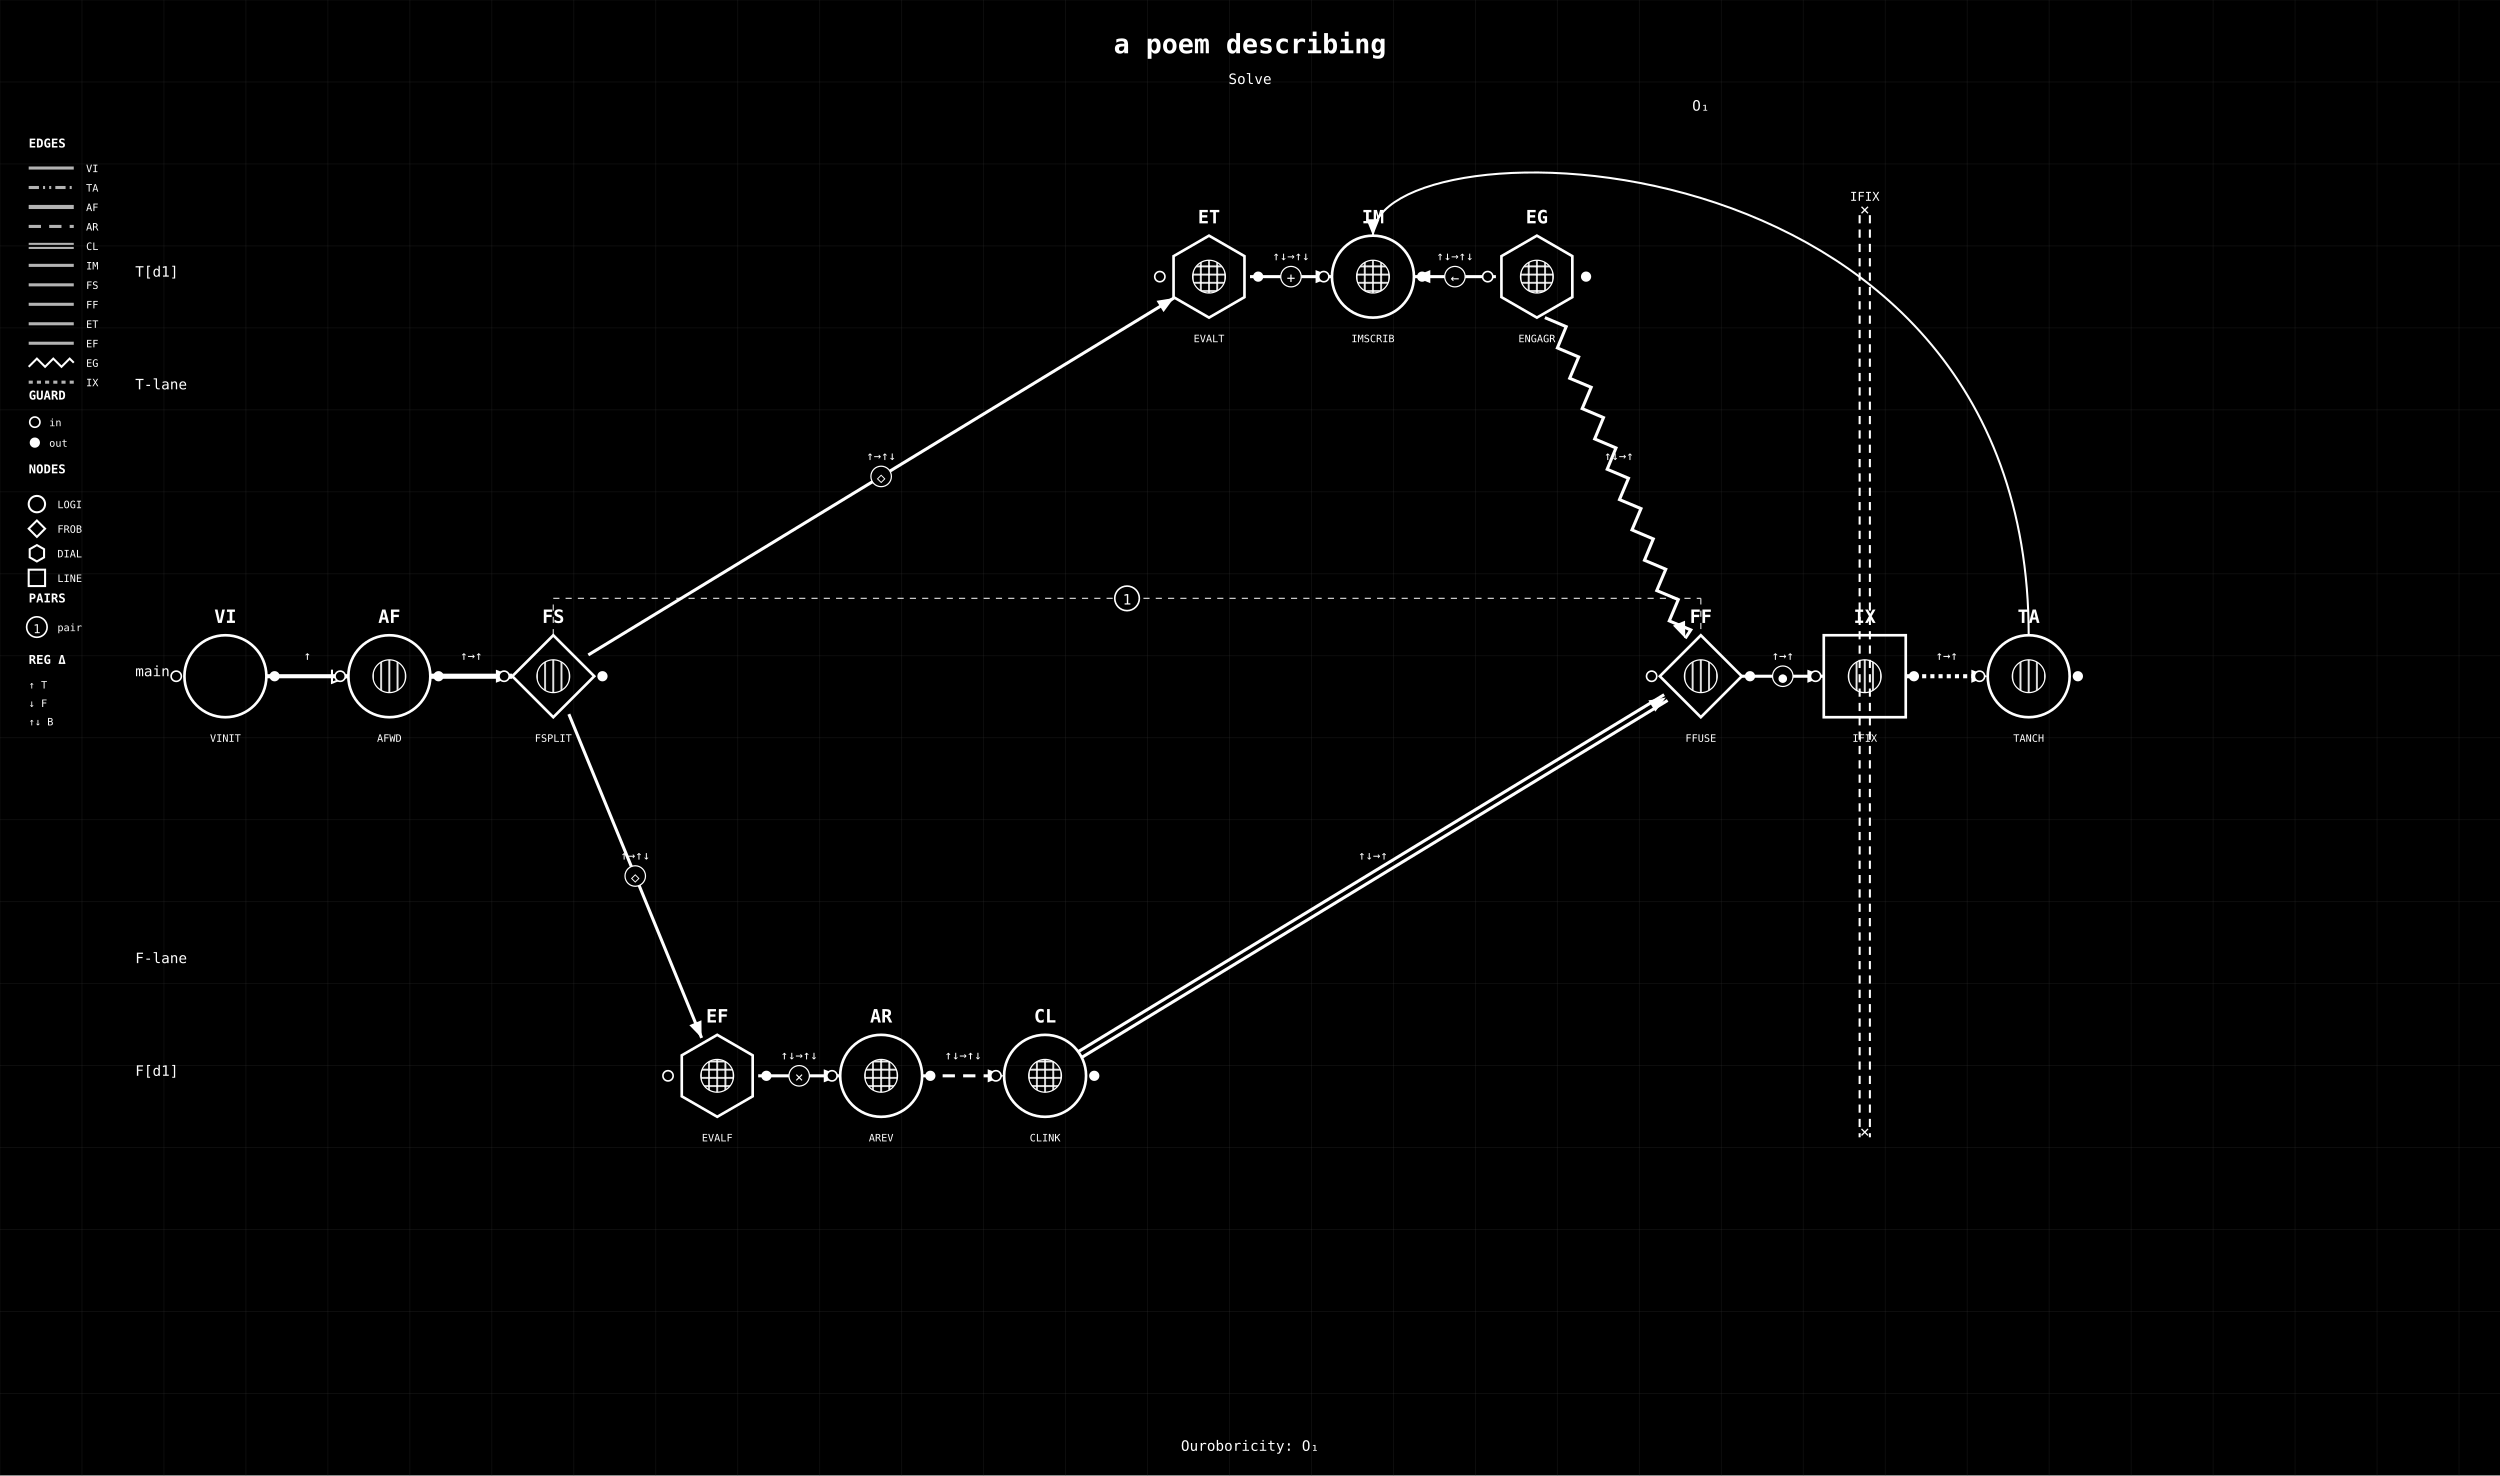
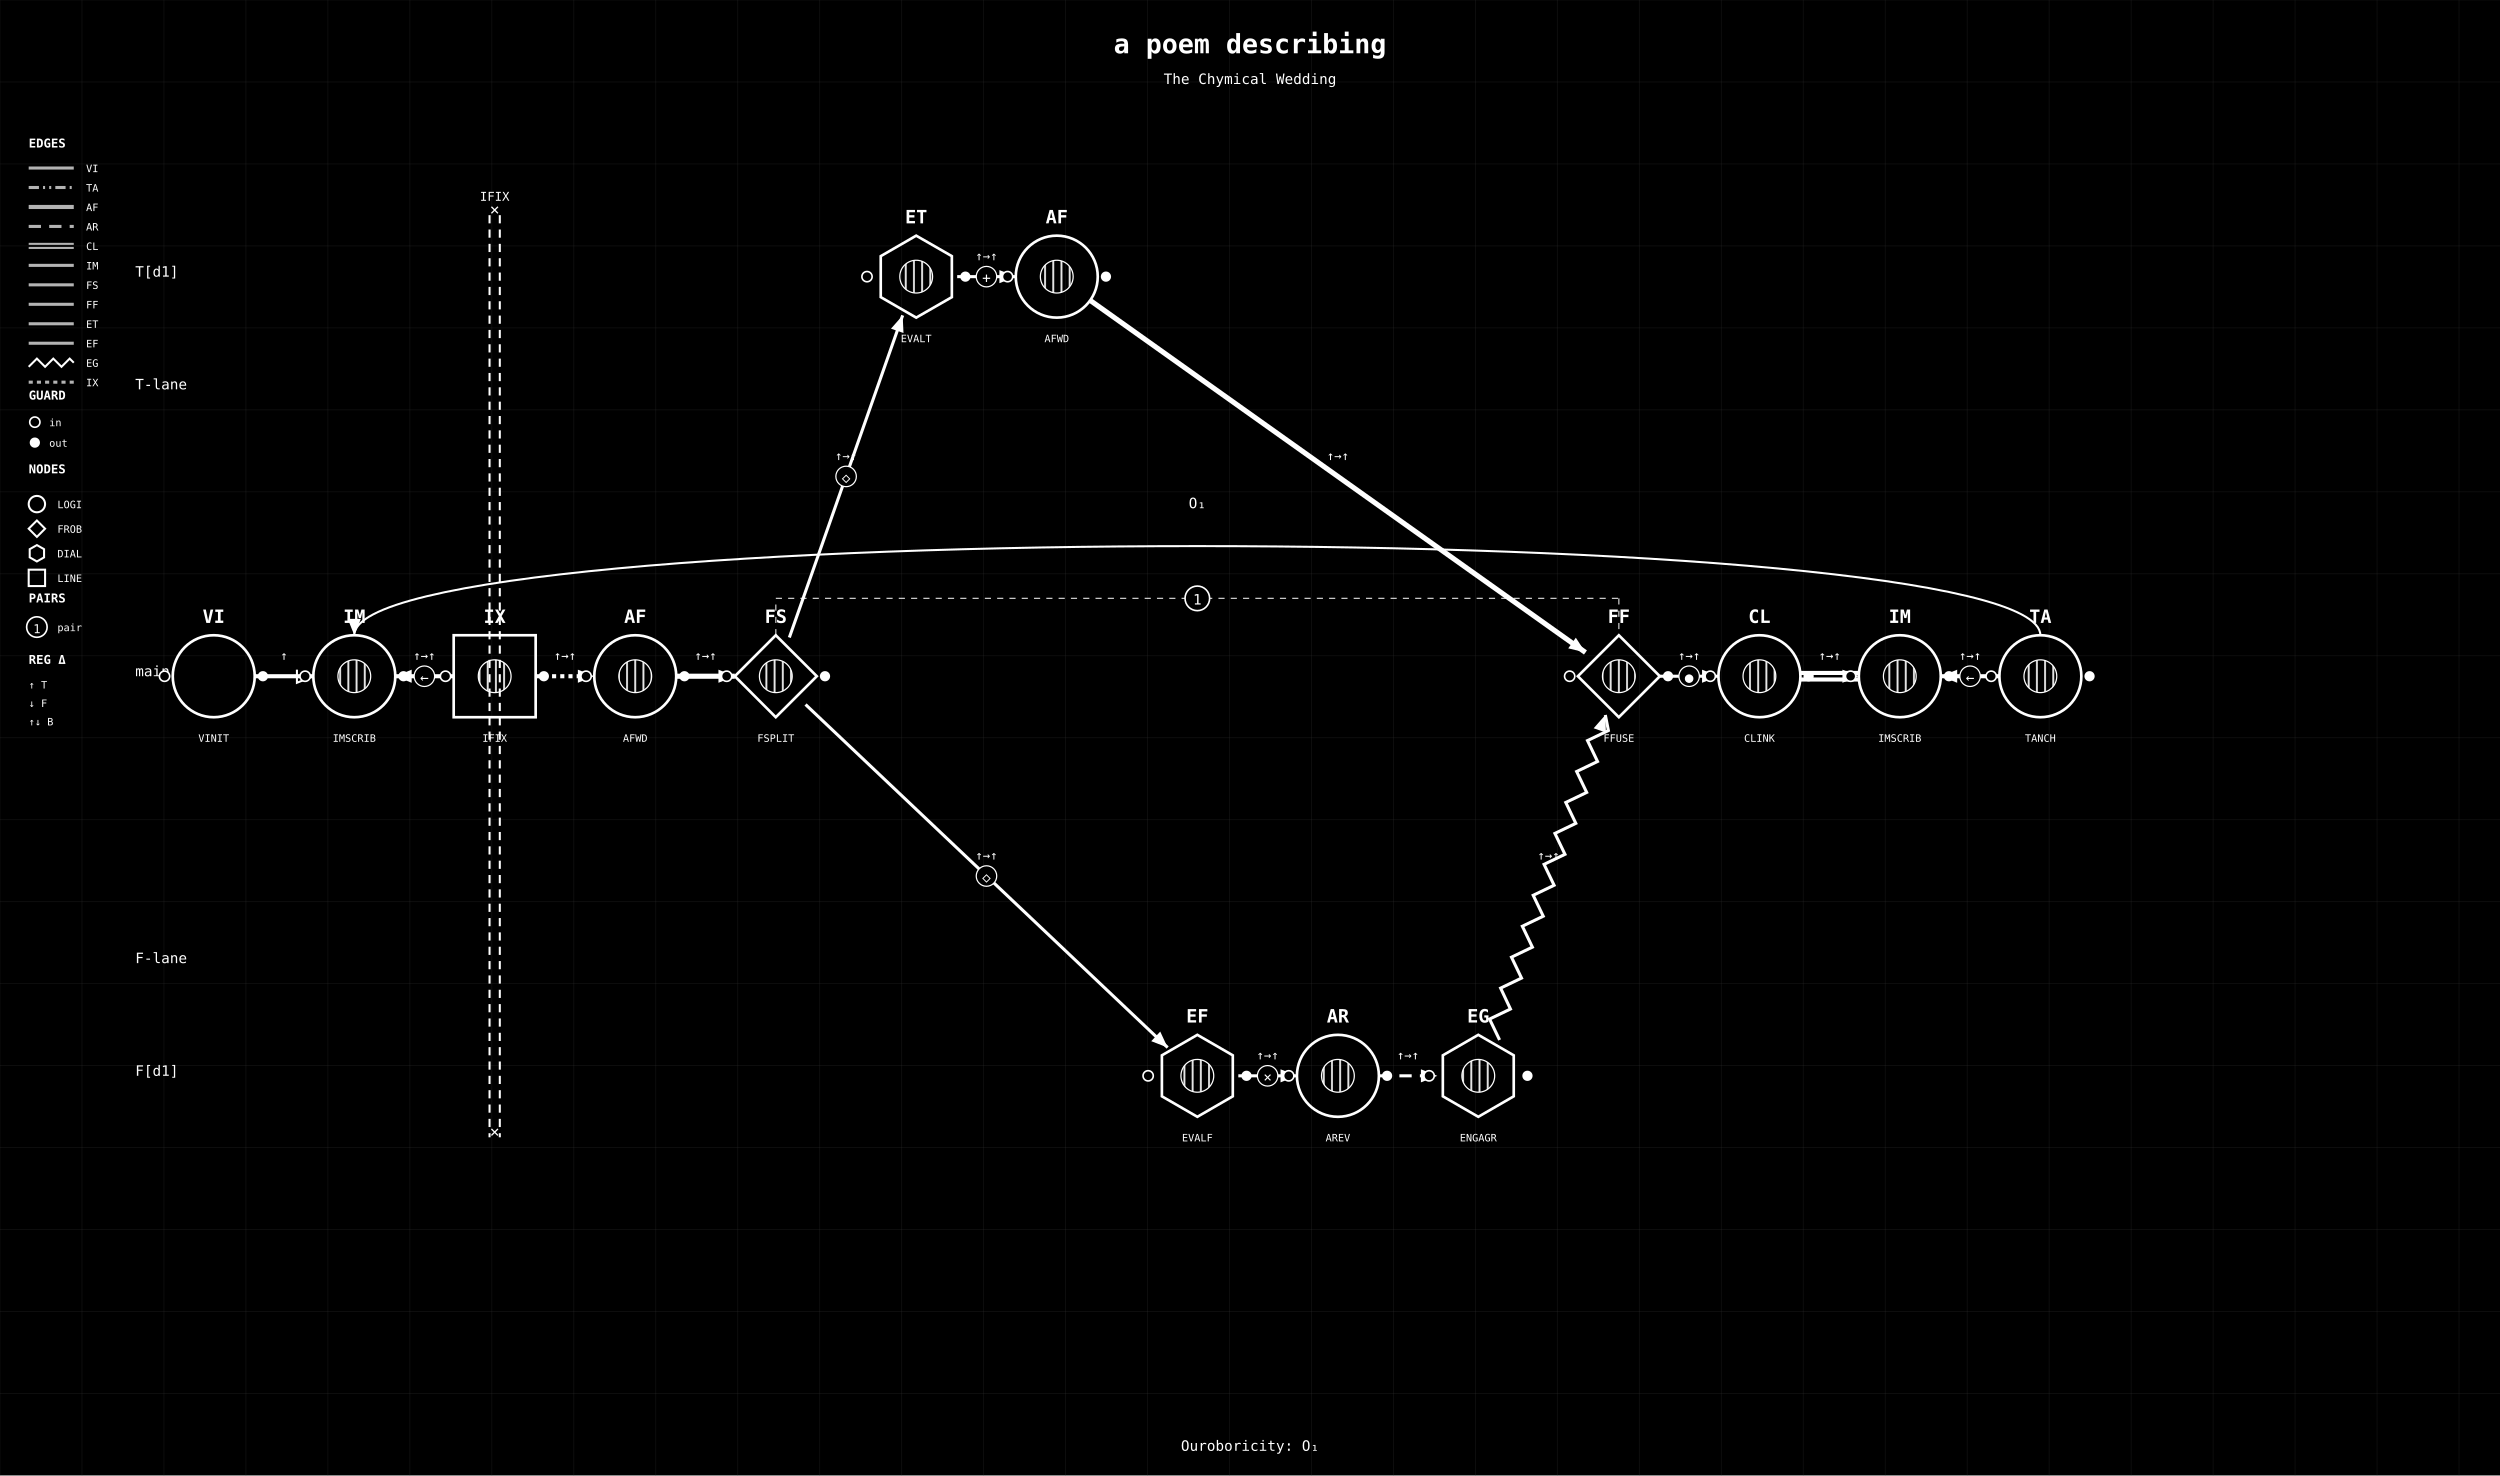
<svg xmlns="http://www.w3.org/2000/svg" viewBox="0 0 1220 720">
  <rect width="1220" height="720" fill="#000000" />
  <defs>
    <pattern id="hatch-T" width="4" height="4" patternUnits="userSpaceOnUse">
      <path d="M2,0 L2,4" stroke="#ffffff" stroke-width="0.8" />
    </pattern>
    <pattern id="hatch-F" width="4" height="4" patternUnits="userSpaceOnUse">
      <path d="M0,2 L4,2" stroke="#ffffff" stroke-width="0.8" />
    </pattern>
    <pattern id="hatch-B" width="4" height="4" patternUnits="userSpaceOnUse">
      <path d="M2,0 L2,4 M0,2 L4,2" stroke="#ffffff" stroke-width="0.8" />
    </pattern>
  </defs>
  <line x1="0.0" y1="0.0" x2="0.0" y2="720.0" stroke="#333333" stroke-width="0.4" opacity="0.3" />
  <line x1="40.0" y1="0.0" x2="40.0" y2="720.0" stroke="#333333" stroke-width="0.4" opacity="0.3" />
  <line x1="80.0" y1="0.0" x2="80.0" y2="720.0" stroke="#333333" stroke-width="0.4" opacity="0.3" />
  <line x1="120.0" y1="0.0" x2="120.0" y2="720.0" stroke="#333333" stroke-width="0.4" opacity="0.3" />
  <line x1="160.0" y1="0.0" x2="160.0" y2="720.0" stroke="#333333" stroke-width="0.4" opacity="0.3" />
  <line x1="200.0" y1="0.0" x2="200.0" y2="720.0" stroke="#333333" stroke-width="0.4" opacity="0.3" />
  <line x1="240.0" y1="0.0" x2="240.0" y2="720.0" stroke="#333333" stroke-width="0.4" opacity="0.3" />
  <line x1="280.0" y1="0.0" x2="280.0" y2="720.0" stroke="#333333" stroke-width="0.4" opacity="0.3" />
  <line x1="320.0" y1="0.0" x2="320.0" y2="720.0" stroke="#333333" stroke-width="0.4" opacity="0.3" />
  <line x1="360.0" y1="0.0" x2="360.0" y2="720.0" stroke="#333333" stroke-width="0.4" opacity="0.3" />
  <line x1="400.0" y1="0.0" x2="400.0" y2="720.0" stroke="#333333" stroke-width="0.4" opacity="0.3" />
  <line x1="440.0" y1="0.0" x2="440.0" y2="720.0" stroke="#333333" stroke-width="0.4" opacity="0.3" />
  <line x1="480.0" y1="0.0" x2="480.0" y2="720.0" stroke="#333333" stroke-width="0.4" opacity="0.3" />
  <line x1="520.0" y1="0.0" x2="520.0" y2="720.0" stroke="#333333" stroke-width="0.4" opacity="0.3" />
  <line x1="560.0" y1="0.0" x2="560.0" y2="720.0" stroke="#333333" stroke-width="0.4" opacity="0.3" />
  <line x1="600.0" y1="0.0" x2="600.0" y2="720.0" stroke="#333333" stroke-width="0.4" opacity="0.3" />
  <line x1="640.0" y1="0.0" x2="640.0" y2="720.0" stroke="#333333" stroke-width="0.4" opacity="0.3" />
  <line x1="680.0" y1="0.0" x2="680.0" y2="720.0" stroke="#333333" stroke-width="0.4" opacity="0.3" />
  <line x1="720.0" y1="0.0" x2="720.0" y2="720.0" stroke="#333333" stroke-width="0.4" opacity="0.3" />
  <line x1="760.0" y1="0.0" x2="760.0" y2="720.0" stroke="#333333" stroke-width="0.4" opacity="0.3" />
  <line x1="800.0" y1="0.0" x2="800.0" y2="720.0" stroke="#333333" stroke-width="0.4" opacity="0.3" />
  <line x1="840.0" y1="0.0" x2="840.0" y2="720.0" stroke="#333333" stroke-width="0.4" opacity="0.3" />
  <line x1="880.0" y1="0.0" x2="880.0" y2="720.0" stroke="#333333" stroke-width="0.4" opacity="0.3" />
  <line x1="920.0" y1="0.0" x2="920.0" y2="720.0" stroke="#333333" stroke-width="0.4" opacity="0.3" />
  <line x1="960.0" y1="0.0" x2="960.0" y2="720.0" stroke="#333333" stroke-width="0.4" opacity="0.3" />
  <line x1="1000.0" y1="0.0" x2="1000.0" y2="720.0" stroke="#333333" stroke-width="0.4" opacity="0.3" />
  <line x1="1040.0" y1="0.0" x2="1040.0" y2="720.0" stroke="#333333" stroke-width="0.4" opacity="0.3" />
  <line x1="1080.0" y1="0.0" x2="1080.0" y2="720.0" stroke="#333333" stroke-width="0.4" opacity="0.3" />
  <line x1="1120.0" y1="0.0" x2="1120.0" y2="720.0" stroke="#333333" stroke-width="0.4" opacity="0.3" />
  <line x1="1160.0" y1="0.0" x2="1160.0" y2="720.0" stroke="#333333" stroke-width="0.4" opacity="0.3" />
  <line x1="1200.0" y1="0.0" x2="1200.0" y2="720.0" stroke="#333333" stroke-width="0.4" opacity="0.3" />
  <line x1="0.0" y1="0.0" x2="1220.0" y2="0.0" stroke="#333333" stroke-width="0.4" opacity="0.3" />
  <line x1="0.0" y1="40.0" x2="1220.0" y2="40.0" stroke="#333333" stroke-width="0.4" opacity="0.3" />
  <line x1="0.0" y1="80.0" x2="1220.0" y2="80.0" stroke="#333333" stroke-width="0.4" opacity="0.3" />
  <line x1="0.0" y1="120.0" x2="1220.0" y2="120.0" stroke="#333333" stroke-width="0.4" opacity="0.3" />
  <line x1="0.0" y1="160.0" x2="1220.0" y2="160.0" stroke="#333333" stroke-width="0.4" opacity="0.3" />
  <line x1="0.0" y1="200.0" x2="1220.0" y2="200.0" stroke="#333333" stroke-width="0.4" opacity="0.3" />
  <line x1="0.0" y1="240.0" x2="1220.0" y2="240.0" stroke="#333333" stroke-width="0.4" opacity="0.3" />
  <line x1="0.0" y1="280.0" x2="1220.0" y2="280.0" stroke="#333333" stroke-width="0.4" opacity="0.3" />
  <line x1="0.0" y1="320.0" x2="1220.0" y2="320.0" stroke="#333333" stroke-width="0.4" opacity="0.3" />
  <line x1="0.0" y1="360.0" x2="1220.0" y2="360.0" stroke="#333333" stroke-width="0.4" opacity="0.3" />
  <line x1="0.0" y1="400.0" x2="1220.0" y2="400.0" stroke="#333333" stroke-width="0.4" opacity="0.3" />
  <line x1="0.0" y1="440.0" x2="1220.0" y2="440.0" stroke="#333333" stroke-width="0.4" opacity="0.3" />
  <line x1="0.0" y1="480.0" x2="1220.0" y2="480.0" stroke="#333333" stroke-width="0.4" opacity="0.3" />
  <line x1="0.0" y1="520.0" x2="1220.0" y2="520.0" stroke="#333333" stroke-width="0.4" opacity="0.3" />
  <line x1="0.0" y1="560.0" x2="1220.0" y2="560.0" stroke="#333333" stroke-width="0.4" opacity="0.3" />
  <line x1="0.0" y1="600.0" x2="1220.0" y2="600.0" stroke="#333333" stroke-width="0.4" opacity="0.3" />
  <line x1="0.0" y1="640.0" x2="1220.0" y2="640.0" stroke="#333333" stroke-width="0.4" opacity="0.3" />
  <line x1="0.0" y1="680.0" x2="1220.0" y2="680.0" stroke="#333333" stroke-width="0.4" opacity="0.3" />
  <text x="610.0" y="26.0" fill="#ffffff" font-size="13" text-anchor="middle" font-family="monospace" font-weight="bold">a poem describing</text>
-   <text x="610.0" y="41.0" fill="#ffffff" font-size="7" text-anchor="middle" font-family="monospace">Solve</text>
+   <text x="610.0" y="41.0" fill="#ffffff" font-size="7" text-anchor="middle" font-family="monospace">The Chymical Wedding</text>
  <text x="66.0" y="190.0" fill="#ffffff" font-size="7" text-anchor="start" font-family="monospace">T-lane</text>
  <text x="66.0" y="135.0" fill="#ffffff" font-size="7" text-anchor="start" font-family="monospace">T[d1]</text>
  <text x="66.0" y="470.0" fill="#ffffff" font-size="7" text-anchor="start" font-family="monospace">F-lane</text>
  <text x="66.0" y="525.0" fill="#ffffff" font-size="7" text-anchor="start" font-family="monospace">F[d1]</text>
  <text x="66.0" y="330.0" fill="#ffffff" font-size="7" text-anchor="start" font-family="monospace">main</text>
-   <line x1="907.5" y1="105.0" x2="907.5" y2="555.0" stroke="#ffffff" stroke-width="1.0" opacity="1.0" stroke-dasharray="4,3" />
-   <line x1="912.5" y1="105.0" x2="912.5" y2="555.0" stroke="#ffffff" stroke-width="1.0" opacity="1.0" stroke-dasharray="4,3" />
-   <text x="910.0" y="105.0" fill="#ffffff" font-size="8" text-anchor="middle" font-family="monospace">×</text>
-   <text x="910.0" y="555.0" fill="#ffffff" font-size="8" text-anchor="middle" font-family="monospace">×</text>
-   <text x="910.0" y="98.0" fill="#ffffff" font-size="6" text-anchor="middle" font-family="monospace">IFIX</text>
-   <line x1="270.0" y1="310.0" x2="270.0" y2="292.0" stroke="#ffffff" stroke-width="0.6" opacity="0.8" stroke-dasharray="3,3" />
-   <line x1="270.0" y1="292.0" x2="830.0" y2="292.0" stroke="#ffffff" stroke-width="0.6" opacity="0.8" stroke-dasharray="3,3" />
-   <line x1="830.0" y1="292.0" x2="830.0" y2="310.0" stroke="#ffffff" stroke-width="0.6" opacity="0.8" stroke-dasharray="3,3" />
-   <circle cx="550.0" cy="292.0" r="6" fill="#000000" stroke="#ffffff" stroke-width="0.8" />
-   <text x="550.0" y="295.0" fill="#ffffff" font-size="7" text-anchor="middle" font-family="monospace">1</text>
-   <line x1="287.1" y1="319.6" x2="572.9" y2="145.4" stroke="#ffffff" stroke-width="1.5" opacity="1.0" />
-   <polygon points="572.9,145.4 567.8,152.3 564.4,146.8" fill="#ffffff" />
-   <circle cx="430.0" cy="232.5" r="5" fill="#000000" stroke="#ffffff" stroke-width="0.6" />
-   <text x="430.0" y="235.5" fill="#ffffff" font-size="7" text-anchor="middle" font-family="monospace">◇</text>
-   <text x="430.0" y="224.5" fill="#ffffff" font-size="6" text-anchor="middle" font-family="monospace">↑→↑↓</text>
-   <line x1="610.0" y1="135.0" x2="650.0" y2="135.0" stroke="#ffffff" stroke-width="1.5" opacity="1.0" />
-   <polygon points="650.0,135.0 642.0,138.2 642.0,131.8" fill="#ffffff" />
-   <circle cx="630.0" cy="135.0" r="5" fill="#000000" stroke="#ffffff" stroke-width="0.6" />
-   <text x="630.0" y="138.0" fill="#ffffff" font-size="7" text-anchor="middle" font-family="monospace">+</text>
-   <text x="630.0" y="127.0" fill="#ffffff" font-size="6" text-anchor="middle" font-family="monospace">↑↓→↑↓</text>
-   <line x1="690.0" y1="135.0" x2="730.0" y2="135.0" stroke="#ffffff" stroke-width="1.5" opacity="1.0" />
-   <polygon points="690.0,135.0 698.0,131.8 698.0,138.2" fill="#ffffff" />
-   <circle cx="710.0" cy="135.0" r="5" fill="#000000" stroke="#ffffff" stroke-width="0.6" />
-   <text x="710.0" y="138.0" fill="#ffffff" font-size="7" text-anchor="middle" font-family="monospace">←</text>
-   <text x="710.0" y="127.0" fill="#ffffff" font-size="6" text-anchor="middle" font-family="monospace">↑↓→↑↓</text>
-   <polyline points="753.9,155.0 764.3,159.4 760.0,169.8 770.4,174.2 766.0,184.6 776.5,189.0 772.1,199.4 782.5,203.8 778.2,214.2 788.6,218.6 784.3,229.0 794.7,233.4 790.3,243.8 800.8,248.2 796.4,258.6 806.8,263.0 802.5,273.4 812.9,277.8 808.5,288.2 819.0,292.6 814.6,303.0 825.1,307.4 822.4,311.5" fill="none" stroke="#ffffff" stroke-width="1.5" />
-   <polygon points="822.4,311.5 816.4,305.3 822.3,302.9" fill="#ffffff" />
-   <text x="790.0" y="224.5" fill="#ffffff" font-size="6" text-anchor="middle" font-family="monospace">↑↓→↑</text>
-   <line x1="277.6" y1="348.5" x2="342.4" y2="506.5" stroke="#ffffff" stroke-width="1.5" opacity="1.0" />
-   <polygon points="342.4,506.5 336.4,500.3 342.3,497.9" fill="#ffffff" />
-   <circle cx="310.0" cy="427.5" r="5" fill="#000000" stroke="#ffffff" stroke-width="0.6" />
-   <text x="310.0" y="430.5" fill="#ffffff" font-size="7" text-anchor="middle" font-family="monospace">◇</text>
-   <text x="310.0" y="419.5" fill="#ffffff" font-size="6" text-anchor="middle" font-family="monospace">↑→↑↓</text>
-   <line x1="370.0" y1="525.0" x2="410.0" y2="525.0" stroke="#ffffff" stroke-width="1.5" opacity="1.0" />
-   <polygon points="410.0,525.0 402.0,528.2 402.0,521.8" fill="#ffffff" />
-   <circle cx="390.0" cy="525.0" r="5" fill="#000000" stroke="#ffffff" stroke-width="0.6" />
-   <text x="390.0" y="528.0" fill="#ffffff" font-size="7" text-anchor="middle" font-family="monospace">×</text>
-   <text x="390.0" y="517.0" fill="#ffffff" font-size="6" text-anchor="middle" font-family="monospace">↑↓→↑↓</text>
-   <line x1="450.0" y1="525.0" x2="490.0" y2="525.0" stroke="#ffffff" stroke-width="1.5" opacity="1.0" stroke-dasharray="6,4" />
-   <polygon points="490.0,525.0 482.0,528.2 482.0,521.8" fill="#ffffff" />
-   <text x="470.0" y="517.0" fill="#ffffff" font-size="6" text-anchor="middle" font-family="monospace">↑↓→↑↓</text>
-   <line x1="526.2" y1="513.2" x2="812.1" y2="339.0" stroke="#ffffff" stroke-width="1.5" opacity="1.0" />
-   <line x1="527.9" y1="516.0" x2="813.8" y2="341.8" stroke="#ffffff" stroke-width="1.5" opacity="1.0" />
-   <polygon points="812.9,340.4 807.8,347.3 804.4,341.8" fill="#ffffff" />
-   <text x="670.0" y="419.5" fill="#ffffff" font-size="6" text-anchor="middle" font-family="monospace">↑↓→↑</text>
-   <line x1="130.0" y1="330.0" x2="170.0" y2="330.0" stroke="#ffffff" stroke-width="2.0" opacity="1.0" />
-   <polyline points="170.0,330.0 162.0,333.2 162.0,326.8" fill="none" stroke="#ffffff" stroke-width="1.0" />
-   <text x="150.0" y="322.0" fill="#ffffff" font-size="6" text-anchor="middle" font-family="monospace">↑</text>
-   <line x1="210.0" y1="330.0" x2="250.0" y2="330.0" stroke="#ffffff" stroke-width="2.5" opacity="1.0" />
-   <polygon points="250.0,330.0 242.0,333.2 242.0,326.8" fill="#ffffff" />
-   <text x="230.0" y="322.0" fill="#ffffff" font-size="6" text-anchor="middle" font-family="monospace">↑→↑</text>
-   <line x1="930.0" y1="330.0" x2="970.0" y2="330.0" stroke="#ffffff" stroke-width="2.0" opacity="1.0" stroke-dasharray="2,2" />
-   <polygon points="970.0,330.0 962.0,333.2 962.0,326.8" fill="#ffffff" />
-   <text x="950.0" y="322.0" fill="#ffffff" font-size="6" text-anchor="middle" font-family="monospace">↑→↑</text>
-   <line x1="850.0" y1="330.0" x2="890.0" y2="330.0" stroke="#ffffff" stroke-width="1.5" opacity="1.0" />
-   <polygon points="890.0,330.0 882.0,333.2 882.0,326.8" fill="#ffffff" />
-   <circle cx="870.0" cy="330.0" r="5" fill="#000000" stroke="#ffffff" stroke-width="0.6" />
-   <text x="870.0" y="333.0" fill="#ffffff" font-size="7" text-anchor="middle" font-family="monospace">●</text>
-   <text x="870.0" y="322.0" fill="#ffffff" font-size="6" text-anchor="middle" font-family="monospace">↑→↑</text>
-   <circle fill="none" stroke="#ffffff" stroke-width="1.3" cx="110.0" cy="330.0" r="20.0" />
-   <circle cx="86.0" cy="330.0" r="2.5" fill="#000000" stroke="#ffffff" stroke-width="0.8" />
-   <circle cx="134.0" cy="330.0" r="2.5" fill="#ffffff" />
-   <text x="110.0" y="304.0" fill="#ffffff" font-size="9" text-anchor="middle" font-family="monospace" font-weight="bold">VI</text>
-   <text x="110.0" y="362.0" fill="#ffffff" font-size="5" text-anchor="middle" font-family="monospace">VINIT</text>
-   <circle fill="none" stroke="#ffffff" stroke-width="1.3" cx="190.0" cy="330.0" r="20.0" />
-   <circle cx="190.0" cy="330.0" r="8" fill="url(#hatch-T)" stroke="#ffffff" stroke-width="0.6" />
-   <circle cx="166.0" cy="330.0" r="2.5" fill="#000000" stroke="#ffffff" stroke-width="0.8" />
-   <circle cx="214.0" cy="330.0" r="2.5" fill="#ffffff" />
-   <text x="190.0" y="304.0" fill="#ffffff" font-size="9" text-anchor="middle" font-family="monospace" font-weight="bold">AF</text>
-   <text x="190.0" y="362.0" fill="#ffffff" font-size="5" text-anchor="middle" font-family="monospace">AFWD</text>
-   <polygon fill="none" stroke="#ffffff" stroke-width="1.3" points="270.0,310.0 290.0,330 270.0,350.0 250.0,330" />
-   <circle cx="270.0" cy="330.0" r="8" fill="url(#hatch-T)" stroke="#ffffff" stroke-width="0.6" />
-   <circle cx="246.0" cy="330.0" r="2.5" fill="#000000" stroke="#ffffff" stroke-width="0.8" />
-   <circle cx="294.0" cy="330.0" r="2.5" fill="#ffffff" />
-   <text x="270.0" y="304.0" fill="#ffffff" font-size="9" text-anchor="middle" font-family="monospace" font-weight="bold">FS</text>
-   <text x="270.0" y="362.0" fill="#ffffff" font-size="5" text-anchor="middle" font-family="monospace">FSPLIT</text>
-   <polygon fill="none" stroke="#ffffff" stroke-width="1.3" points="367.3,535.0 350.0,545.0 332.7,535.0 332.7,515.0 350.0,505.0 367.3,515.0" />
-   <circle cx="350.0" cy="525.0" r="8" fill="url(#hatch-B)" stroke="#ffffff" stroke-width="0.6" />
-   <circle cx="326.0" cy="525.0" r="2.5" fill="#000000" stroke="#ffffff" stroke-width="0.8" />
-   <circle cx="374.0" cy="525.0" r="2.5" fill="#ffffff" />
-   <text x="350.0" y="499.0" fill="#ffffff" font-size="9" text-anchor="middle" font-family="monospace" font-weight="bold">EF</text>
-   <text x="350.0" y="557.0" fill="#ffffff" font-size="5" text-anchor="middle" font-family="monospace">EVALF</text>
-   <circle fill="none" stroke="#ffffff" stroke-width="1.3" cx="430.0" cy="525.0" r="20.0" />
-   <circle cx="430.0" cy="525.0" r="8" fill="url(#hatch-B)" stroke="#ffffff" stroke-width="0.6" />
-   <circle cx="406.0" cy="525.0" r="2.5" fill="#000000" stroke="#ffffff" stroke-width="0.8" />
-   <circle cx="454.0" cy="525.0" r="2.5" fill="#ffffff" />
-   <text x="430.0" y="499.0" fill="#ffffff" font-size="9" text-anchor="middle" font-family="monospace" font-weight="bold">AR</text>
-   <text x="430.0" y="557.0" fill="#ffffff" font-size="5" text-anchor="middle" font-family="monospace">AREV</text>
-   <circle fill="none" stroke="#ffffff" stroke-width="1.3" cx="510.0" cy="525.0" r="20.0" />
-   <circle cx="510.0" cy="525.0" r="8" fill="url(#hatch-B)" stroke="#ffffff" stroke-width="0.6" />
-   <circle cx="486.0" cy="525.0" r="2.5" fill="#000000" stroke="#ffffff" stroke-width="0.8" />
-   <circle cx="534.0" cy="525.0" r="2.5" fill="#ffffff" />
-   <text x="510.0" y="499.0" fill="#ffffff" font-size="9" text-anchor="middle" font-family="monospace" font-weight="bold">CL</text>
-   <text x="510.0" y="557.0" fill="#ffffff" font-size="5" text-anchor="middle" font-family="monospace">CLINK</text>
-   <polygon fill="none" stroke="#ffffff" stroke-width="1.3" points="607.3,145.0 590.0,155.0 572.7,145.0 572.7,125.0 590.0,115.0 607.3,125.0" />
-   <circle cx="590.0" cy="135.0" r="8" fill="url(#hatch-B)" stroke="#ffffff" stroke-width="0.6" />
-   <circle cx="566.0" cy="135.0" r="2.5" fill="#000000" stroke="#ffffff" stroke-width="0.8" />
-   <circle cx="614.0" cy="135.0" r="2.5" fill="#ffffff" />
-   <text x="590.0" y="109.0" fill="#ffffff" font-size="9" text-anchor="middle" font-family="monospace" font-weight="bold">ET</text>
-   <text x="590.0" y="167.0" fill="#ffffff" font-size="5" text-anchor="middle" font-family="monospace">EVALT</text>
-   <circle fill="none" stroke="#ffffff" stroke-width="1.3" cx="670.0" cy="135.0" r="20.0" />
-   <circle cx="670.0" cy="135.0" r="8" fill="url(#hatch-B)" stroke="#ffffff" stroke-width="0.6" />
-   <circle cx="646.0" cy="135.0" r="2.5" fill="#000000" stroke="#ffffff" stroke-width="0.8" />
-   <circle cx="694.0" cy="135.0" r="2.5" fill="#ffffff" />
-   <text x="670.0" y="109.0" fill="#ffffff" font-size="9" text-anchor="middle" font-family="monospace" font-weight="bold">IM</text>
-   <text x="670.0" y="167.0" fill="#ffffff" font-size="5" text-anchor="middle" font-family="monospace">IMSCRIB</text>
-   <polygon fill="none" stroke="#ffffff" stroke-width="1.3" points="767.3,145.0 750.0,155.0 732.7,145.0 732.7,125.0 750.0,115.0 767.3,125.0" />
-   <circle cx="750.0" cy="135.0" r="8" fill="url(#hatch-B)" stroke="#ffffff" stroke-width="0.6" />
-   <circle cx="726.0" cy="135.0" r="2.5" fill="#000000" stroke="#ffffff" stroke-width="0.8" />
-   <circle cx="774.0" cy="135.0" r="2.5" fill="#ffffff" />
-   <text x="750.0" y="109.0" fill="#ffffff" font-size="9" text-anchor="middle" font-family="monospace" font-weight="bold">EG</text>
-   <text x="750.0" y="167.0" fill="#ffffff" font-size="5" text-anchor="middle" font-family="monospace">ENGAGR</text>
-   <polygon fill="none" stroke="#ffffff" stroke-width="1.3" points="830.0,310.0 850.0,330 830.0,350.0 810.0,330" />
-   <circle cx="830.0" cy="330.0" r="8" fill="url(#hatch-T)" stroke="#ffffff" stroke-width="0.6" />
-   <circle cx="806.0" cy="330.0" r="2.5" fill="#000000" stroke="#ffffff" stroke-width="0.8" />
-   <circle cx="854.0" cy="330.0" r="2.5" fill="#ffffff" />
-   <text x="830.0" y="304.0" fill="#ffffff" font-size="9" text-anchor="middle" font-family="monospace" font-weight="bold">FF</text>
-   <text x="830.0" y="362.0" fill="#ffffff" font-size="5" text-anchor="middle" font-family="monospace">FFUSE</text>
-   <rect fill="none" stroke="#ffffff" stroke-width="1.3" x="890.0" y="310.0" width="40.0" height="40.0" />
-   <circle cx="910.0" cy="330.0" r="8" fill="url(#hatch-T)" stroke="#ffffff" stroke-width="0.6" />
-   <circle cx="886.0" cy="330.0" r="2.5" fill="#000000" stroke="#ffffff" stroke-width="0.8" />
-   <circle cx="934.0" cy="330.0" r="2.5" fill="#ffffff" />
-   <text x="910.0" y="304.0" fill="#ffffff" font-size="9" text-anchor="middle" font-family="monospace" font-weight="bold">IX</text>
-   <text x="910.0" y="362.0" fill="#ffffff" font-size="5" text-anchor="middle" font-family="monospace">IFIX</text>
-   <circle fill="none" stroke="#ffffff" stroke-width="1.3" cx="990.0" cy="330.0" r="20.0" />
-   <circle cx="990.0" cy="330.0" r="8" fill="url(#hatch-T)" stroke="#ffffff" stroke-width="0.6" />
-   <circle cx="966.0" cy="330.0" r="2.5" fill="#000000" stroke="#ffffff" stroke-width="0.8" />
-   <circle cx="1014.0" cy="330.0" r="2.5" fill="#ffffff" />
-   <text x="990.0" y="304.0" fill="#ffffff" font-size="9" text-anchor="middle" font-family="monospace" font-weight="bold">TA</text>
-   <text x="990.0" y="362.0" fill="#ffffff" font-size="5" text-anchor="middle" font-family="monospace">TANCH</text>
-   <path d="M 990.0,310.0 C 990.0,58.0 670.0,58.0 670.0,115.0" fill="none" stroke="#ffffff" stroke-width="1.0" />
-   <polygon points="670.0,115.0 666.8,107.0 673.2,107.0" fill="#ffffff" />
-   <text x="830.0" y="54.0" fill="#ffffff" font-size="7" text-anchor="middle" font-family="monospace">O₁</text>
+   <line x1="238.9" y1="105.0" x2="238.9" y2="555.0" stroke="#ffffff" stroke-width="1.0" opacity="1.0" stroke-dasharray="4,3" />
+   <line x1="243.9" y1="105.0" x2="243.9" y2="555.0" stroke="#ffffff" stroke-width="1.0" opacity="1.0" stroke-dasharray="4,3" />
+   <text x="241.4" y="105.0" fill="#ffffff" font-size="8" text-anchor="middle" font-family="monospace">×</text>
+   <text x="241.4" y="555.0" fill="#ffffff" font-size="8" text-anchor="middle" font-family="monospace">×</text>
+   <text x="241.4" y="98.0" fill="#ffffff" font-size="6" text-anchor="middle" font-family="monospace">IFIX</text>
+   <line x1="378.6" y1="310.0" x2="378.6" y2="292.0" stroke="#ffffff" stroke-width="0.6" opacity="0.8" stroke-dasharray="3,3" />
+   <line x1="378.6" y1="292.0" x2="790.0" y2="292.0" stroke="#ffffff" stroke-width="0.6" opacity="0.8" stroke-dasharray="3,3" />
+   <line x1="790.0" y1="292.0" x2="790.0" y2="310.0" stroke="#ffffff" stroke-width="0.6" opacity="0.8" stroke-dasharray="3,3" />
+   <circle cx="584.3" cy="292.0" r="6" fill="#000000" stroke="#ffffff" stroke-width="0.8" />
+   <text x="584.3" y="295.0" fill="#ffffff" font-size="7" text-anchor="middle" font-family="monospace">1</text>
+   <line x1="385.2" y1="311.1" x2="440.5" y2="153.9" stroke="#ffffff" stroke-width="1.5" opacity="1.0" />
+   <polygon points="440.5,153.9 440.9,162.5 434.8,160.4" fill="#ffffff" />
+   <circle cx="412.9" cy="232.5" r="5" fill="#000000" stroke="#ffffff" stroke-width="0.6" />
+   <text x="412.9" y="235.5" fill="#ffffff" font-size="7" text-anchor="middle" font-family="monospace">◇</text>
+   <text x="412.9" y="224.5" fill="#ffffff" font-size="6" text-anchor="middle" font-family="monospace">↑→↑</text>
+   <line x1="467.1" y1="135.0" x2="495.7" y2="135.0" stroke="#ffffff" stroke-width="1.5" opacity="1.0" />
+   <polygon points="495.7,135.0 487.7,138.2 487.7,131.8" fill="#ffffff" />
+   <circle cx="481.4" cy="135.0" r="5" fill="#000000" stroke="#ffffff" stroke-width="0.6" />
+   <text x="481.4" y="138.0" fill="#ffffff" font-size="7" text-anchor="middle" font-family="monospace">+</text>
+   <text x="481.4" y="127.0" fill="#ffffff" font-size="6" text-anchor="middle" font-family="monospace">↑→↑</text>
+   <line x1="532.0" y1="146.6" x2="773.7" y2="318.4" stroke="#ffffff" stroke-width="2.5" opacity="1.0" />
+   <polygon points="773.7,318.4 765.3,316.4 769.0,311.2" fill="#ffffff" />
+   <text x="652.9" y="224.5" fill="#ffffff" font-size="6" text-anchor="middle" font-family="monospace">↑→↑</text>
+   <line x1="393.1" y1="343.8" x2="569.8" y2="511.2" stroke="#ffffff" stroke-width="1.5" opacity="1.0" />
+   <polygon points="569.8,511.2 561.8,508.1 566.2,503.4" fill="#ffffff" />
+   <circle cx="481.4" cy="427.5" r="5" fill="#000000" stroke="#ffffff" stroke-width="0.6" />
+   <text x="481.4" y="430.5" fill="#ffffff" font-size="7" text-anchor="middle" font-family="monospace">◇</text>
+   <text x="481.4" y="419.5" fill="#ffffff" font-size="6" text-anchor="middle" font-family="monospace">↑→↑</text>
+   <line x1="604.3" y1="525.0" x2="632.9" y2="525.0" stroke="#ffffff" stroke-width="1.5" opacity="1.0" />
+   <polygon points="632.9,525.0 624.9,528.2 624.9,521.8" fill="#ffffff" />
+   <circle cx="618.6" cy="525.0" r="5" fill="#000000" stroke="#ffffff" stroke-width="0.6" />
+   <text x="618.6" y="528.0" fill="#ffffff" font-size="7" text-anchor="middle" font-family="monospace">×</text>
+   <text x="618.6" y="517.0" fill="#ffffff" font-size="6" text-anchor="middle" font-family="monospace">↑→↑</text>
+   <line x1="672.9" y1="525.0" x2="701.4" y2="525.0" stroke="#ffffff" stroke-width="1.5" opacity="1.0" stroke-dasharray="6,4" />
+   <polygon points="701.4,525.0 693.4,528.2 693.4,521.8" fill="#ffffff" />
+   <text x="687.1" y="517.0" fill="#ffffff" font-size="6" text-anchor="middle" font-family="monospace">↑→↑</text>
+   <polyline points="731.8,507.5 726.9,497.3 737.1,492.4 732.3,482.2 742.5,477.3 737.6,467.1 747.8,462.2 742.9,452.0 753.1,447.1 748.2,436.9 758.4,432.0 753.5,421.8 763.7,416.9 758.8,406.7 769.0,401.8 764.1,391.6 774.3,386.7 769.4,376.5 779.6,371.6 774.7,361.4 784.9,356.5 783.4,348.9" fill="none" stroke="#ffffff" stroke-width="1.5" />
+   <polygon points="783.4,348.9 783.7,357.5 777.7,355.4" fill="#ffffff" />
+   <text x="755.7" y="419.5" fill="#ffffff" font-size="6" text-anchor="middle" font-family="monospace">↑→↑</text>
+   <line x1="124.3" y1="330.0" x2="152.9" y2="330.0" stroke="#ffffff" stroke-width="2.0" opacity="1.0" />
+   <polyline points="152.9,330.0 144.9,333.2 144.9,326.8" fill="none" stroke="#ffffff" stroke-width="1.0" />
+   <text x="138.6" y="322.0" fill="#ffffff" font-size="6" text-anchor="middle" font-family="monospace">↑</text>
+   <line x1="192.9" y1="330.0" x2="221.4" y2="330.0" stroke="#ffffff" stroke-width="2.0" opacity="1.0" />
+   <polygon points="192.9,330.0 200.9,326.8 200.9,333.2" fill="#ffffff" />
+   <circle cx="207.1" cy="330.0" r="5" fill="#000000" stroke="#ffffff" stroke-width="0.6" />
+   <text x="207.1" y="333.0" fill="#ffffff" font-size="7" text-anchor="middle" font-family="monospace">←</text>
+   <text x="207.1" y="322.0" fill="#ffffff" font-size="6" text-anchor="middle" font-family="monospace">↑→↑</text>
+   <line x1="261.4" y1="330.0" x2="290.0" y2="330.0" stroke="#ffffff" stroke-width="2.0" opacity="1.0" stroke-dasharray="2,2" />
+   <polygon points="290.0,330.0 282.0,333.2 282.0,326.8" fill="#ffffff" />
+   <text x="275.7" y="322.0" fill="#ffffff" font-size="6" text-anchor="middle" font-family="monospace">↑→↑</text>
+   <line x1="330.0" y1="330.0" x2="358.6" y2="330.0" stroke="#ffffff" stroke-width="2.5" opacity="1.0" />
+   <polygon points="358.6,330.0 350.6,333.2 350.6,326.8" fill="#ffffff" />
+   <text x="344.3" y="322.0" fill="#ffffff" font-size="6" text-anchor="middle" font-family="monospace">↑→↑</text>
+   <line x1="878.6" y1="328.4" x2="907.1" y2="328.4" stroke="#ffffff" stroke-width="2.0" opacity="1.0" />
+   <line x1="878.6" y1="331.6" x2="907.1" y2="331.6" stroke="#ffffff" stroke-width="2.0" opacity="1.0" />
+   <polygon points="907.1,330.0 899.1,333.2 899.1,326.8" fill="#ffffff" />
+   <text x="892.9" y="322.0" fill="#ffffff" font-size="6" text-anchor="middle" font-family="monospace">↑→↑</text>
+   <line x1="947.1" y1="330.0" x2="975.7" y2="330.0" stroke="#ffffff" stroke-width="2.0" opacity="1.0" />
+   <polygon points="947.1,330.0 955.1,326.8 955.1,333.2" fill="#ffffff" />
+   <circle cx="961.4" cy="330.0" r="5" fill="#000000" stroke="#ffffff" stroke-width="0.6" />
+   <text x="961.4" y="333.0" fill="#ffffff" font-size="7" text-anchor="middle" font-family="monospace">←</text>
+   <text x="961.4" y="322.0" fill="#ffffff" font-size="6" text-anchor="middle" font-family="monospace">↑→↑</text>
+   <line x1="810.0" y1="330.0" x2="838.6" y2="330.0" stroke="#ffffff" stroke-width="1.5" opacity="1.0" />
+   <polygon points="838.6,330.0 830.6,333.2 830.6,326.8" fill="#ffffff" />
+   <circle cx="824.3" cy="330.0" r="5" fill="#000000" stroke="#ffffff" stroke-width="0.6" />
+   <text x="824.3" y="333.0" fill="#ffffff" font-size="7" text-anchor="middle" font-family="monospace">●</text>
+   <text x="824.3" y="322.0" fill="#ffffff" font-size="6" text-anchor="middle" font-family="monospace">↑→↑</text>
+   <circle fill="none" stroke="#ffffff" stroke-width="1.3" cx="104.3" cy="330.0" r="20.0" />
+   <circle cx="80.3" cy="330.0" r="2.5" fill="#000000" stroke="#ffffff" stroke-width="0.8" />
+   <circle cx="128.3" cy="330.0" r="2.5" fill="#ffffff" />
+   <text x="104.3" y="304.0" fill="#ffffff" font-size="9" text-anchor="middle" font-family="monospace" font-weight="bold">VI</text>
+   <text x="104.3" y="362.0" fill="#ffffff" font-size="5" text-anchor="middle" font-family="monospace">VINIT</text>
+   <circle fill="none" stroke="#ffffff" stroke-width="1.3" cx="172.9" cy="330.0" r="20.0" />
+   <circle cx="172.9" cy="330.0" r="8" fill="url(#hatch-T)" stroke="#ffffff" stroke-width="0.6" />
+   <circle cx="148.9" cy="330.0" r="2.5" fill="#000000" stroke="#ffffff" stroke-width="0.8" />
+   <circle cx="196.9" cy="330.0" r="2.5" fill="#ffffff" />
+   <text x="172.9" y="304.0" fill="#ffffff" font-size="9" text-anchor="middle" font-family="monospace" font-weight="bold">IM</text>
+   <text x="172.9" y="362.0" fill="#ffffff" font-size="5" text-anchor="middle" font-family="monospace">IMSCRIB</text>
+   <rect fill="none" stroke="#ffffff" stroke-width="1.3" x="221.4" y="310.0" width="40.0" height="40.0" />
+   <circle cx="241.4" cy="330.0" r="8" fill="url(#hatch-T)" stroke="#ffffff" stroke-width="0.6" />
+   <circle cx="217.4" cy="330.0" r="2.5" fill="#000000" stroke="#ffffff" stroke-width="0.8" />
+   <circle cx="265.4" cy="330.0" r="2.5" fill="#ffffff" />
+   <text x="241.4" y="304.0" fill="#ffffff" font-size="9" text-anchor="middle" font-family="monospace" font-weight="bold">IX</text>
+   <text x="241.4" y="362.0" fill="#ffffff" font-size="5" text-anchor="middle" font-family="monospace">IFIX</text>
+   <circle fill="none" stroke="#ffffff" stroke-width="1.3" cx="310.0" cy="330.0" r="20.0" />
+   <circle cx="310.0" cy="330.0" r="8" fill="url(#hatch-T)" stroke="#ffffff" stroke-width="0.6" />
+   <circle cx="286.0" cy="330.0" r="2.5" fill="#000000" stroke="#ffffff" stroke-width="0.8" />
+   <circle cx="334.0" cy="330.0" r="2.5" fill="#ffffff" />
+   <text x="310.0" y="304.0" fill="#ffffff" font-size="9" text-anchor="middle" font-family="monospace" font-weight="bold">AF</text>
+   <text x="310.0" y="362.0" fill="#ffffff" font-size="5" text-anchor="middle" font-family="monospace">AFWD</text>
+   <polygon fill="none" stroke="#ffffff" stroke-width="1.3" points="378.571,310.0 398.6,330 378.571,350.0 358.6,330" />
+   <circle cx="378.6" cy="330.0" r="8" fill="url(#hatch-T)" stroke="#ffffff" stroke-width="0.6" />
+   <circle cx="354.6" cy="330.0" r="2.5" fill="#000000" stroke="#ffffff" stroke-width="0.8" />
+   <circle cx="402.6" cy="330.0" r="2.5" fill="#ffffff" />
+   <text x="378.6" y="304.0" fill="#ffffff" font-size="9" text-anchor="middle" font-family="monospace" font-weight="bold">FS</text>
+   <text x="378.6" y="362.0" fill="#ffffff" font-size="5" text-anchor="middle" font-family="monospace">FSPLIT</text>
+   <polygon fill="none" stroke="#ffffff" stroke-width="1.3" points="464.5,145.0 447.1,155.0 429.8,145.0 429.8,125.0 447.1,115.0 464.5,125.0" />
+   <circle cx="447.1" cy="135.0" r="8" fill="url(#hatch-T)" stroke="#ffffff" stroke-width="0.6" />
+   <circle cx="423.1" cy="135.0" r="2.5" fill="#000000" stroke="#ffffff" stroke-width="0.8" />
+   <circle cx="471.1" cy="135.0" r="2.5" fill="#ffffff" />
+   <text x="447.1" y="109.0" fill="#ffffff" font-size="9" text-anchor="middle" font-family="monospace" font-weight="bold">ET</text>
+   <text x="447.1" y="167.0" fill="#ffffff" font-size="5" text-anchor="middle" font-family="monospace">EVALT</text>
+   <circle fill="none" stroke="#ffffff" stroke-width="1.3" cx="515.7" cy="135.0" r="20.0" />
+   <circle cx="515.7" cy="135.0" r="8" fill="url(#hatch-T)" stroke="#ffffff" stroke-width="0.6" />
+   <circle cx="491.7" cy="135.0" r="2.5" fill="#000000" stroke="#ffffff" stroke-width="0.8" />
+   <circle cx="539.7" cy="135.0" r="2.5" fill="#ffffff" />
+   <text x="515.7" y="109.0" fill="#ffffff" font-size="9" text-anchor="middle" font-family="monospace" font-weight="bold">AF</text>
+   <text x="515.7" y="167.0" fill="#ffffff" font-size="5" text-anchor="middle" font-family="monospace">AFWD</text>
+   <polygon fill="none" stroke="#ffffff" stroke-width="1.3" points="601.6,535.0 584.3,545.0 567.0,535.0 567.0,515.0 584.3,505.0 601.6,515.0" />
+   <circle cx="584.3" cy="525.0" r="8" fill="url(#hatch-T)" stroke="#ffffff" stroke-width="0.6" />
+   <circle cx="560.3" cy="525.0" r="2.5" fill="#000000" stroke="#ffffff" stroke-width="0.8" />
+   <circle cx="608.3" cy="525.0" r="2.5" fill="#ffffff" />
+   <text x="584.3" y="499.0" fill="#ffffff" font-size="9" text-anchor="middle" font-family="monospace" font-weight="bold">EF</text>
+   <text x="584.3" y="557.0" fill="#ffffff" font-size="5" text-anchor="middle" font-family="monospace">EVALF</text>
+   <circle fill="none" stroke="#ffffff" stroke-width="1.3" cx="652.9" cy="525.0" r="20.0" />
+   <circle cx="652.9" cy="525.0" r="8" fill="url(#hatch-T)" stroke="#ffffff" stroke-width="0.6" />
+   <circle cx="628.9" cy="525.0" r="2.5" fill="#000000" stroke="#ffffff" stroke-width="0.8" />
+   <circle cx="676.9" cy="525.0" r="2.5" fill="#ffffff" />
+   <text x="652.9" y="499.0" fill="#ffffff" font-size="9" text-anchor="middle" font-family="monospace" font-weight="bold">AR</text>
+   <text x="652.9" y="557.0" fill="#ffffff" font-size="5" text-anchor="middle" font-family="monospace">AREV</text>
+   <polygon fill="none" stroke="#ffffff" stroke-width="1.3" points="738.7,535.0 721.4,545.0 704.1,535.0 704.1,515.0 721.4,505.0 738.7,515.0" />
+   <circle cx="721.4" cy="525.0" r="8" fill="url(#hatch-T)" stroke="#ffffff" stroke-width="0.6" />
+   <circle cx="697.4" cy="525.0" r="2.5" fill="#000000" stroke="#ffffff" stroke-width="0.8" />
+   <circle cx="745.4" cy="525.0" r="2.5" fill="#ffffff" />
+   <text x="721.4" y="499.0" fill="#ffffff" font-size="9" text-anchor="middle" font-family="monospace" font-weight="bold">EG</text>
+   <text x="721.4" y="557.0" fill="#ffffff" font-size="5" text-anchor="middle" font-family="monospace">ENGAGR</text>
+   <polygon fill="none" stroke="#ffffff" stroke-width="1.3" points="790.0,310.0 810.0,330 790.0,350.0 770.0,330" />
+   <circle cx="790.0" cy="330.0" r="8" fill="url(#hatch-T)" stroke="#ffffff" stroke-width="0.6" />
+   <circle cx="766.0" cy="330.0" r="2.5" fill="#000000" stroke="#ffffff" stroke-width="0.8" />
+   <circle cx="814.0" cy="330.0" r="2.5" fill="#ffffff" />
+   <text x="790.0" y="304.0" fill="#ffffff" font-size="9" text-anchor="middle" font-family="monospace" font-weight="bold">FF</text>
+   <text x="790.0" y="362.0" fill="#ffffff" font-size="5" text-anchor="middle" font-family="monospace">FFUSE</text>
+   <circle fill="none" stroke="#ffffff" stroke-width="1.3" cx="858.6" cy="330.0" r="20.0" />
+   <circle cx="858.6" cy="330.0" r="8" fill="url(#hatch-T)" stroke="#ffffff" stroke-width="0.6" />
+   <circle cx="834.6" cy="330.0" r="2.5" fill="#000000" stroke="#ffffff" stroke-width="0.8" />
+   <circle cx="882.6" cy="330.0" r="2.5" fill="#ffffff" />
+   <text x="858.6" y="304.0" fill="#ffffff" font-size="9" text-anchor="middle" font-family="monospace" font-weight="bold">CL</text>
+   <text x="858.6" y="362.0" fill="#ffffff" font-size="5" text-anchor="middle" font-family="monospace">CLINK</text>
+   <circle fill="none" stroke="#ffffff" stroke-width="1.3" cx="927.1" cy="330.0" r="20.0" />
+   <circle cx="927.1" cy="330.0" r="8" fill="url(#hatch-T)" stroke="#ffffff" stroke-width="0.6" />
+   <circle cx="903.1" cy="330.0" r="2.5" fill="#000000" stroke="#ffffff" stroke-width="0.8" />
+   <circle cx="951.1" cy="330.0" r="2.5" fill="#ffffff" />
+   <text x="927.1" y="304.0" fill="#ffffff" font-size="9" text-anchor="middle" font-family="monospace" font-weight="bold">IM</text>
+   <text x="927.1" y="362.0" fill="#ffffff" font-size="5" text-anchor="middle" font-family="monospace">IMSCRIB</text>
+   <circle fill="none" stroke="#ffffff" stroke-width="1.3" cx="995.7" cy="330.0" r="20.0" />
+   <circle cx="995.7" cy="330.0" r="8" fill="url(#hatch-T)" stroke="#ffffff" stroke-width="0.6" />
+   <circle cx="971.7" cy="330.0" r="2.5" fill="#000000" stroke="#ffffff" stroke-width="0.8" />
+   <circle cx="1019.7" cy="330.0" r="2.5" fill="#ffffff" />
+   <text x="995.7" y="304.0" fill="#ffffff" font-size="9" text-anchor="middle" font-family="monospace" font-weight="bold">TA</text>
+   <text x="995.7" y="362.0" fill="#ffffff" font-size="5" text-anchor="middle" font-family="monospace">TANCH</text>
+   <path d="M 995.7,310.0 C 995.7,252.0 172.9,252.0 172.9,310.0" fill="none" stroke="#ffffff" stroke-width="1.0" />
+   <polygon points="172.9,310.0 169.7,302.0 176.1,302.0" fill="#ffffff" />
+   <text x="584.3" y="248.0" fill="#ffffff" font-size="7" text-anchor="middle" font-family="monospace">O₁</text>
  <text x="14.0" y="72.0" fill="#ffffff" font-size="6" text-anchor="start" font-family="monospace" font-weight="bold">EDGES</text>
  <line x1="14.0" y1="82.0" x2="36.0" y2="82.0" stroke="#ffffff" stroke-width="1.5" opacity="0.7" />
  <text x="42.0" y="84.0" fill="#ffffff" font-size="5" text-anchor="start" font-family="monospace">VI</text>
  <line x1="14.0" y1="91.5" x2="36.0" y2="91.5" stroke="#ffffff" stroke-width="1.5" opacity="0.7" stroke-dasharray="5,2,1,2,1,2" />
  <text x="42.0" y="93.5" fill="#ffffff" font-size="5" text-anchor="start" font-family="monospace">TA</text>
  <line x1="14.0" y1="101.0" x2="36.0" y2="101.0" stroke="#ffffff" stroke-width="2.0" opacity="0.7" />
  <text x="42.0" y="103.0" fill="#ffffff" font-size="5" text-anchor="start" font-family="monospace">AF</text>
  <line x1="14.0" y1="110.5" x2="36.0" y2="110.5" stroke="#ffffff" stroke-width="1.5" opacity="0.7" stroke-dasharray="6,4" />
  <text x="42.0" y="112.5" fill="#ffffff" font-size="5" text-anchor="start" font-family="monospace">AR</text>
  <line x1="14.0" y1="119.0" x2="36.0" y2="119.0" stroke="#ffffff" stroke-width="1.0" opacity="0.7" />
  <line x1="14.0" y1="121.0" x2="36.0" y2="121.0" stroke="#ffffff" stroke-width="1.0" opacity="0.7" />
  <text x="42.0" y="122.0" fill="#ffffff" font-size="5" text-anchor="start" font-family="monospace">CL</text>
  <line x1="14.0" y1="129.5" x2="36.0" y2="129.5" stroke="#ffffff" stroke-width="1.5" opacity="0.7" />
  <text x="42.0" y="131.5" fill="#ffffff" font-size="5" text-anchor="start" font-family="monospace">IM</text>
  <line x1="14.0" y1="139.0" x2="36.0" y2="139.0" stroke="#ffffff" stroke-width="1.5" opacity="0.7" />
  <text x="42.0" y="141.0" fill="#ffffff" font-size="5" text-anchor="start" font-family="monospace">FS</text>
  <line x1="14.0" y1="148.5" x2="36.0" y2="148.5" stroke="#ffffff" stroke-width="1.5" opacity="0.7" />
  <text x="42.0" y="150.5" fill="#ffffff" font-size="5" text-anchor="start" font-family="monospace">FF</text>
  <line x1="14.0" y1="158.0" x2="36.0" y2="158.0" stroke="#ffffff" stroke-width="1.5" opacity="0.7" />
  <text x="42.0" y="160.0" fill="#ffffff" font-size="5" text-anchor="start" font-family="monospace">ET</text>
  <line x1="14.0" y1="167.5" x2="36.0" y2="167.5" stroke="#ffffff" stroke-width="1.5" opacity="0.7" />
  <text x="42.0" y="169.5" fill="#ffffff" font-size="5" text-anchor="start" font-family="monospace">EF</text>
  <polyline points="14.0,179.0 18.0,175.0 22.0,179.0 26.0,175.0 30.0,179.0 34.0,175.0 36.0,177.0" fill="none" stroke="#ffffff" stroke-width="1.0" />
  <text x="42.0" y="179.0" fill="#ffffff" font-size="5" text-anchor="start" font-family="monospace">EG</text>
  <line x1="14.0" y1="186.5" x2="36.0" y2="186.5" stroke="#ffffff" stroke-width="1.5" opacity="0.7" stroke-dasharray="2,2" />
  <text x="42.0" y="188.5" fill="#ffffff" font-size="5" text-anchor="start" font-family="monospace">IX</text>
  <text x="14.0" y="195.0" fill="#ffffff" font-size="6" text-anchor="start" font-family="monospace" font-weight="bold">GUARD</text>
  <circle cx="17" cy="206" r="2.5" fill="#000000" stroke="#ffffff" stroke-width="0.8" />
  <text x="24.0" y="208.0" fill="#ffffff" font-size="5" text-anchor="start" font-family="monospace">in</text>
  <circle cx="17" cy="216" r="2.5" fill="#ffffff" />
  <text x="24.0" y="218.0" fill="#ffffff" font-size="5" text-anchor="start" font-family="monospace">out</text>
  <text x="14.0" y="231.0" fill="#ffffff" font-size="6" text-anchor="start" font-family="monospace" font-weight="bold">NODES</text>
  <circle fill="none" stroke="#ffffff" stroke-width="1.0" cx="18.0" cy="246.0" r="4.0" />
  <text x="28.0" y="248.0" fill="#ffffff" font-size="5" text-anchor="start" font-family="monospace">LOGI</text>
  <polygon fill="none" stroke="#ffffff" stroke-width="1.0" points="18,254.0 22.0,258 18,262.0 14.0,258" />
  <text x="28.0" y="260.0" fill="#ffffff" font-size="5" text-anchor="start" font-family="monospace">FROB</text>
  <polygon fill="none" stroke="#ffffff" stroke-width="1.0" points="21.5,272.0 18.0,274.0 14.5,272.0 14.5,268.0 18.0,266.0 21.5,268.0" />
  <text x="28.0" y="272.0" fill="#ffffff" font-size="5" text-anchor="start" font-family="monospace">DIAL</text>
  <rect fill="none" stroke="#ffffff" stroke-width="1.0" x="14.0" y="278.0" width="8.0" height="8.0" />
  <text x="28.0" y="284.0" fill="#ffffff" font-size="5" text-anchor="start" font-family="monospace">LINE</text>
  <text x="14.0" y="294.0" fill="#ffffff" font-size="6" text-anchor="start" font-family="monospace" font-weight="bold">PAIRS</text>
  <circle cx="18" cy="306" r="5" fill="#000000" stroke="#ffffff" stroke-width="0.8" />
  <text x="18.0" y="309.0" fill="#ffffff" font-size="6" text-anchor="middle" font-family="monospace">1</text>
  <text x="28.0" y="308.0" fill="#ffffff" font-size="5" text-anchor="start" font-family="monospace">pair</text>
  <text x="14.0" y="324.0" fill="#ffffff" font-size="6" text-anchor="start" font-family="monospace" font-weight="bold">REG Δ</text>
  <text x="14.0" y="336.0" fill="#ffffff" font-size="5" text-anchor="start" font-family="monospace">↑ T</text>
  <text x="14.0" y="345.0" fill="#ffffff" font-size="5" text-anchor="start" font-family="monospace">↓ F</text>
  <text x="14.0" y="354.0" fill="#ffffff" font-size="5" text-anchor="start" font-family="monospace">↑↓ B</text>
  <text x="610.0" y="708.0" fill="#ffffff" font-size="7" text-anchor="middle" font-family="monospace">Ouroboricity: O₁</text>
</svg>
